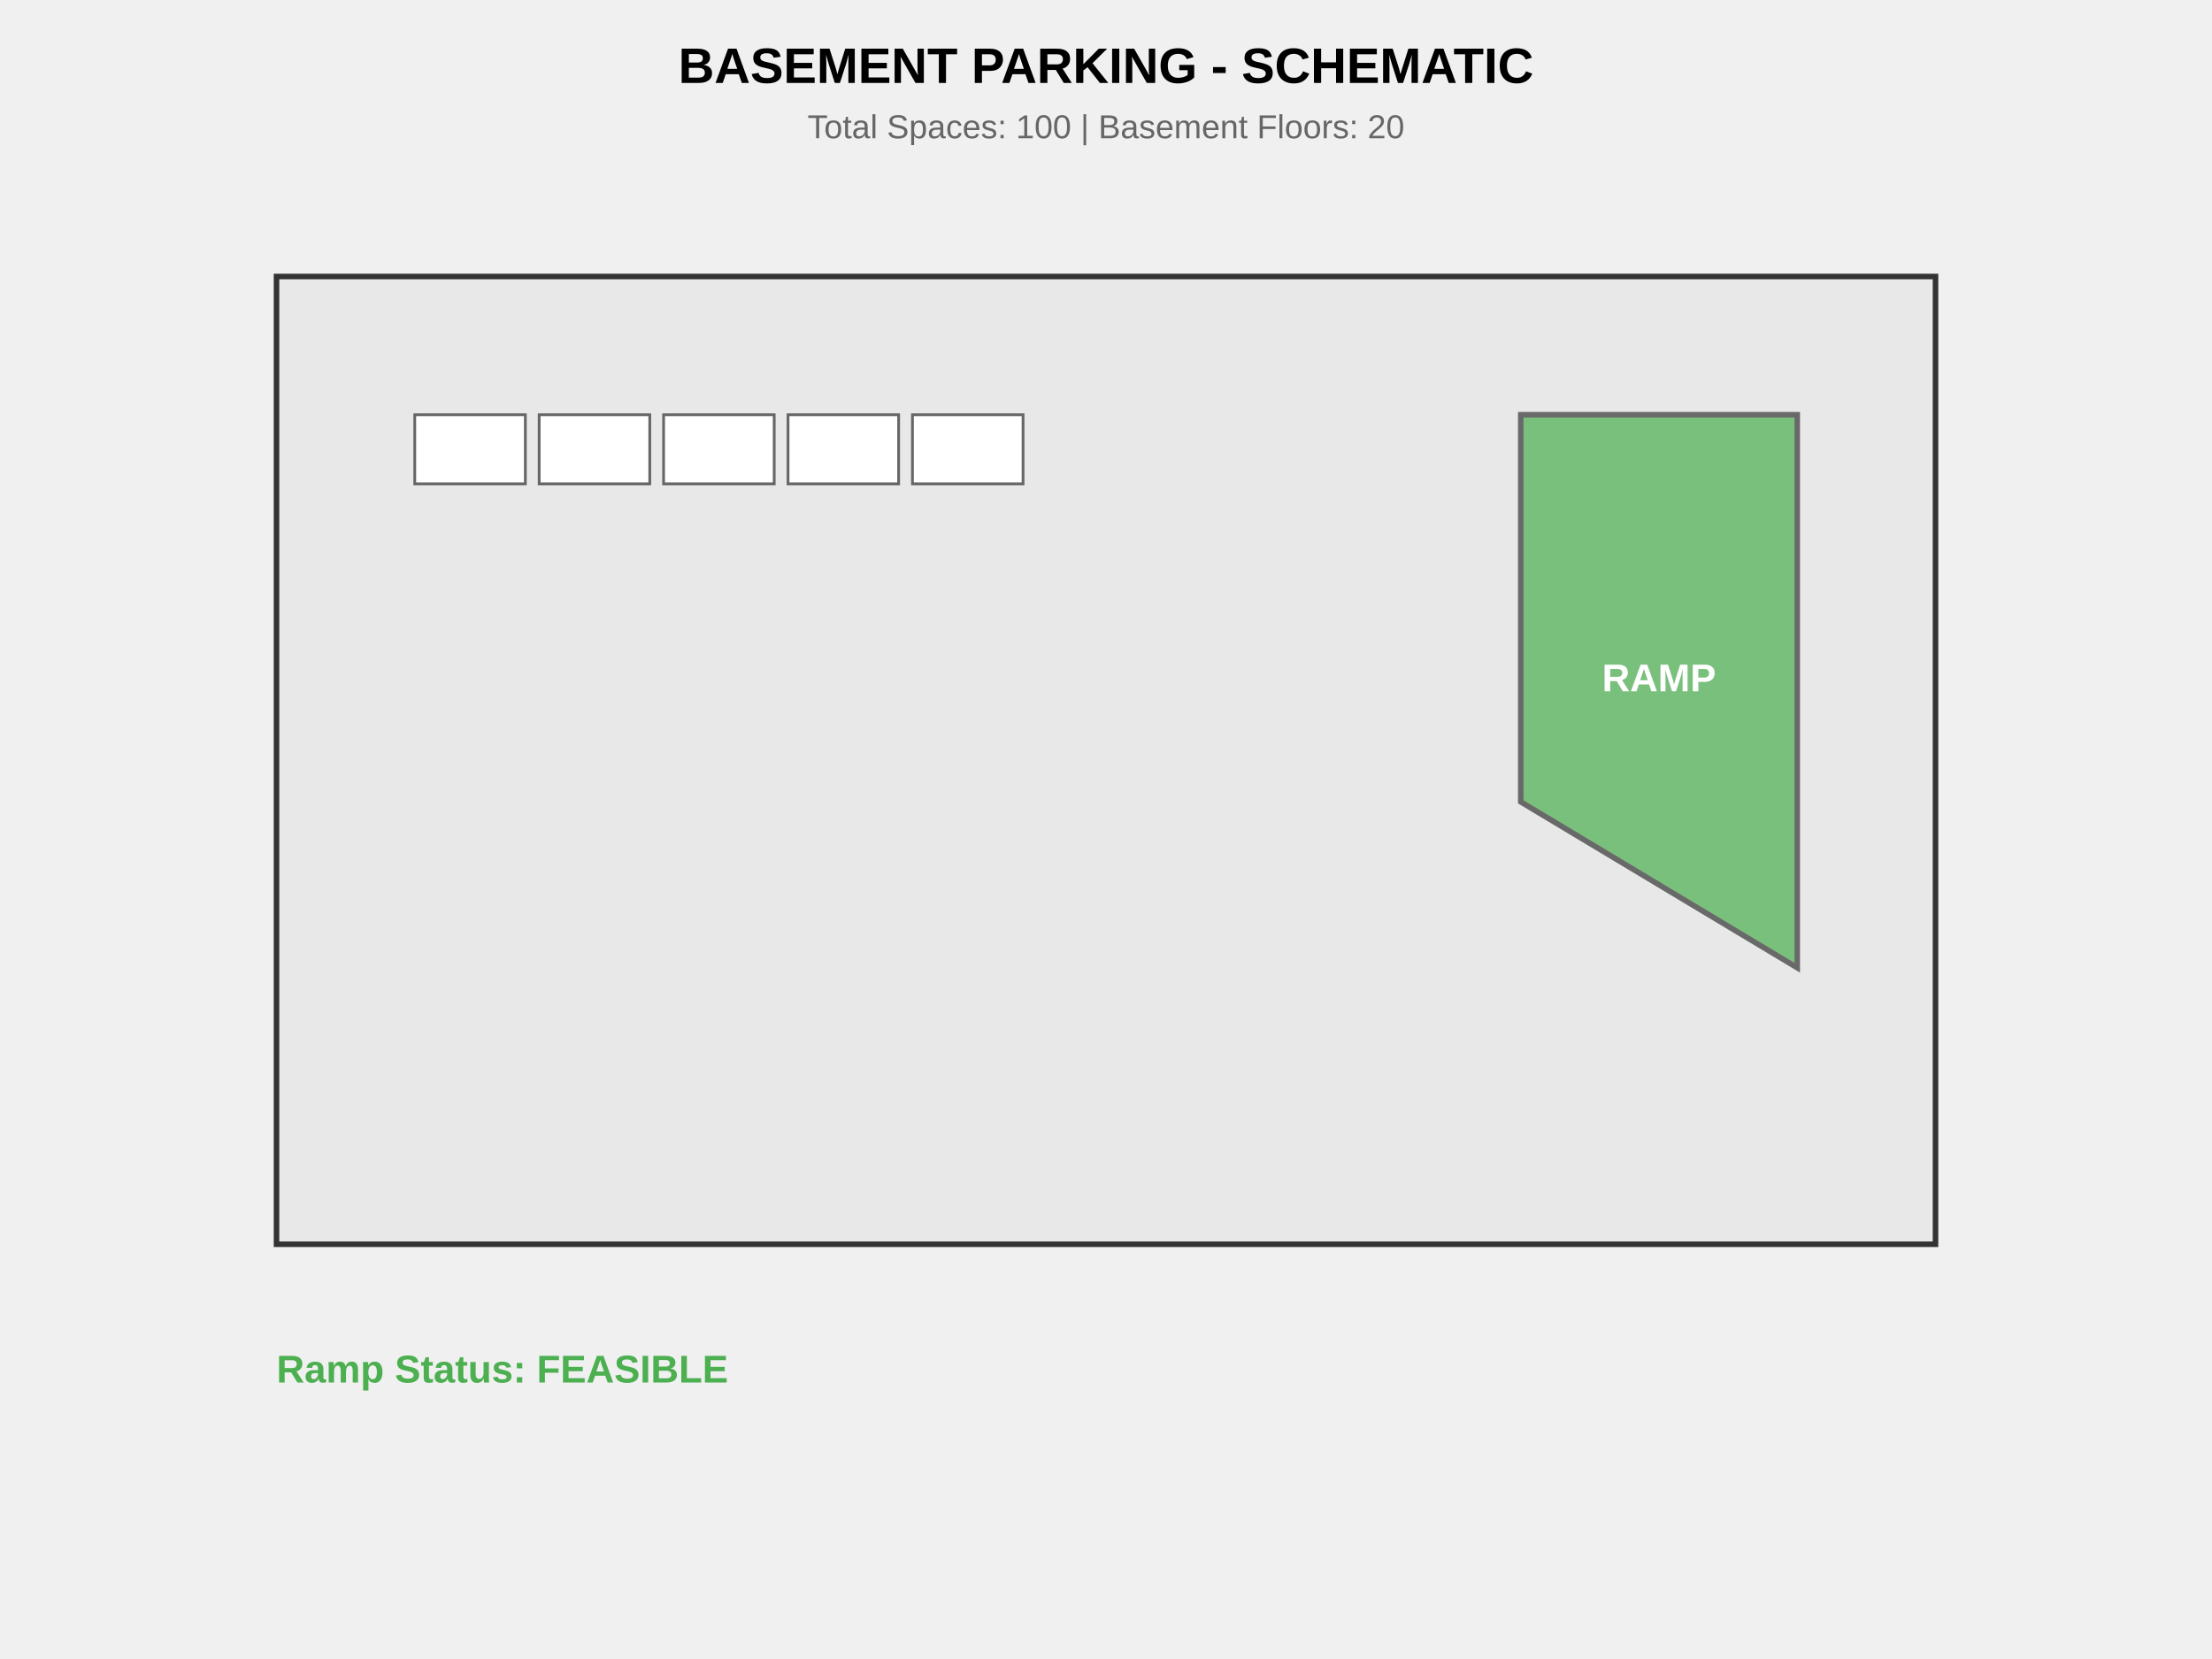
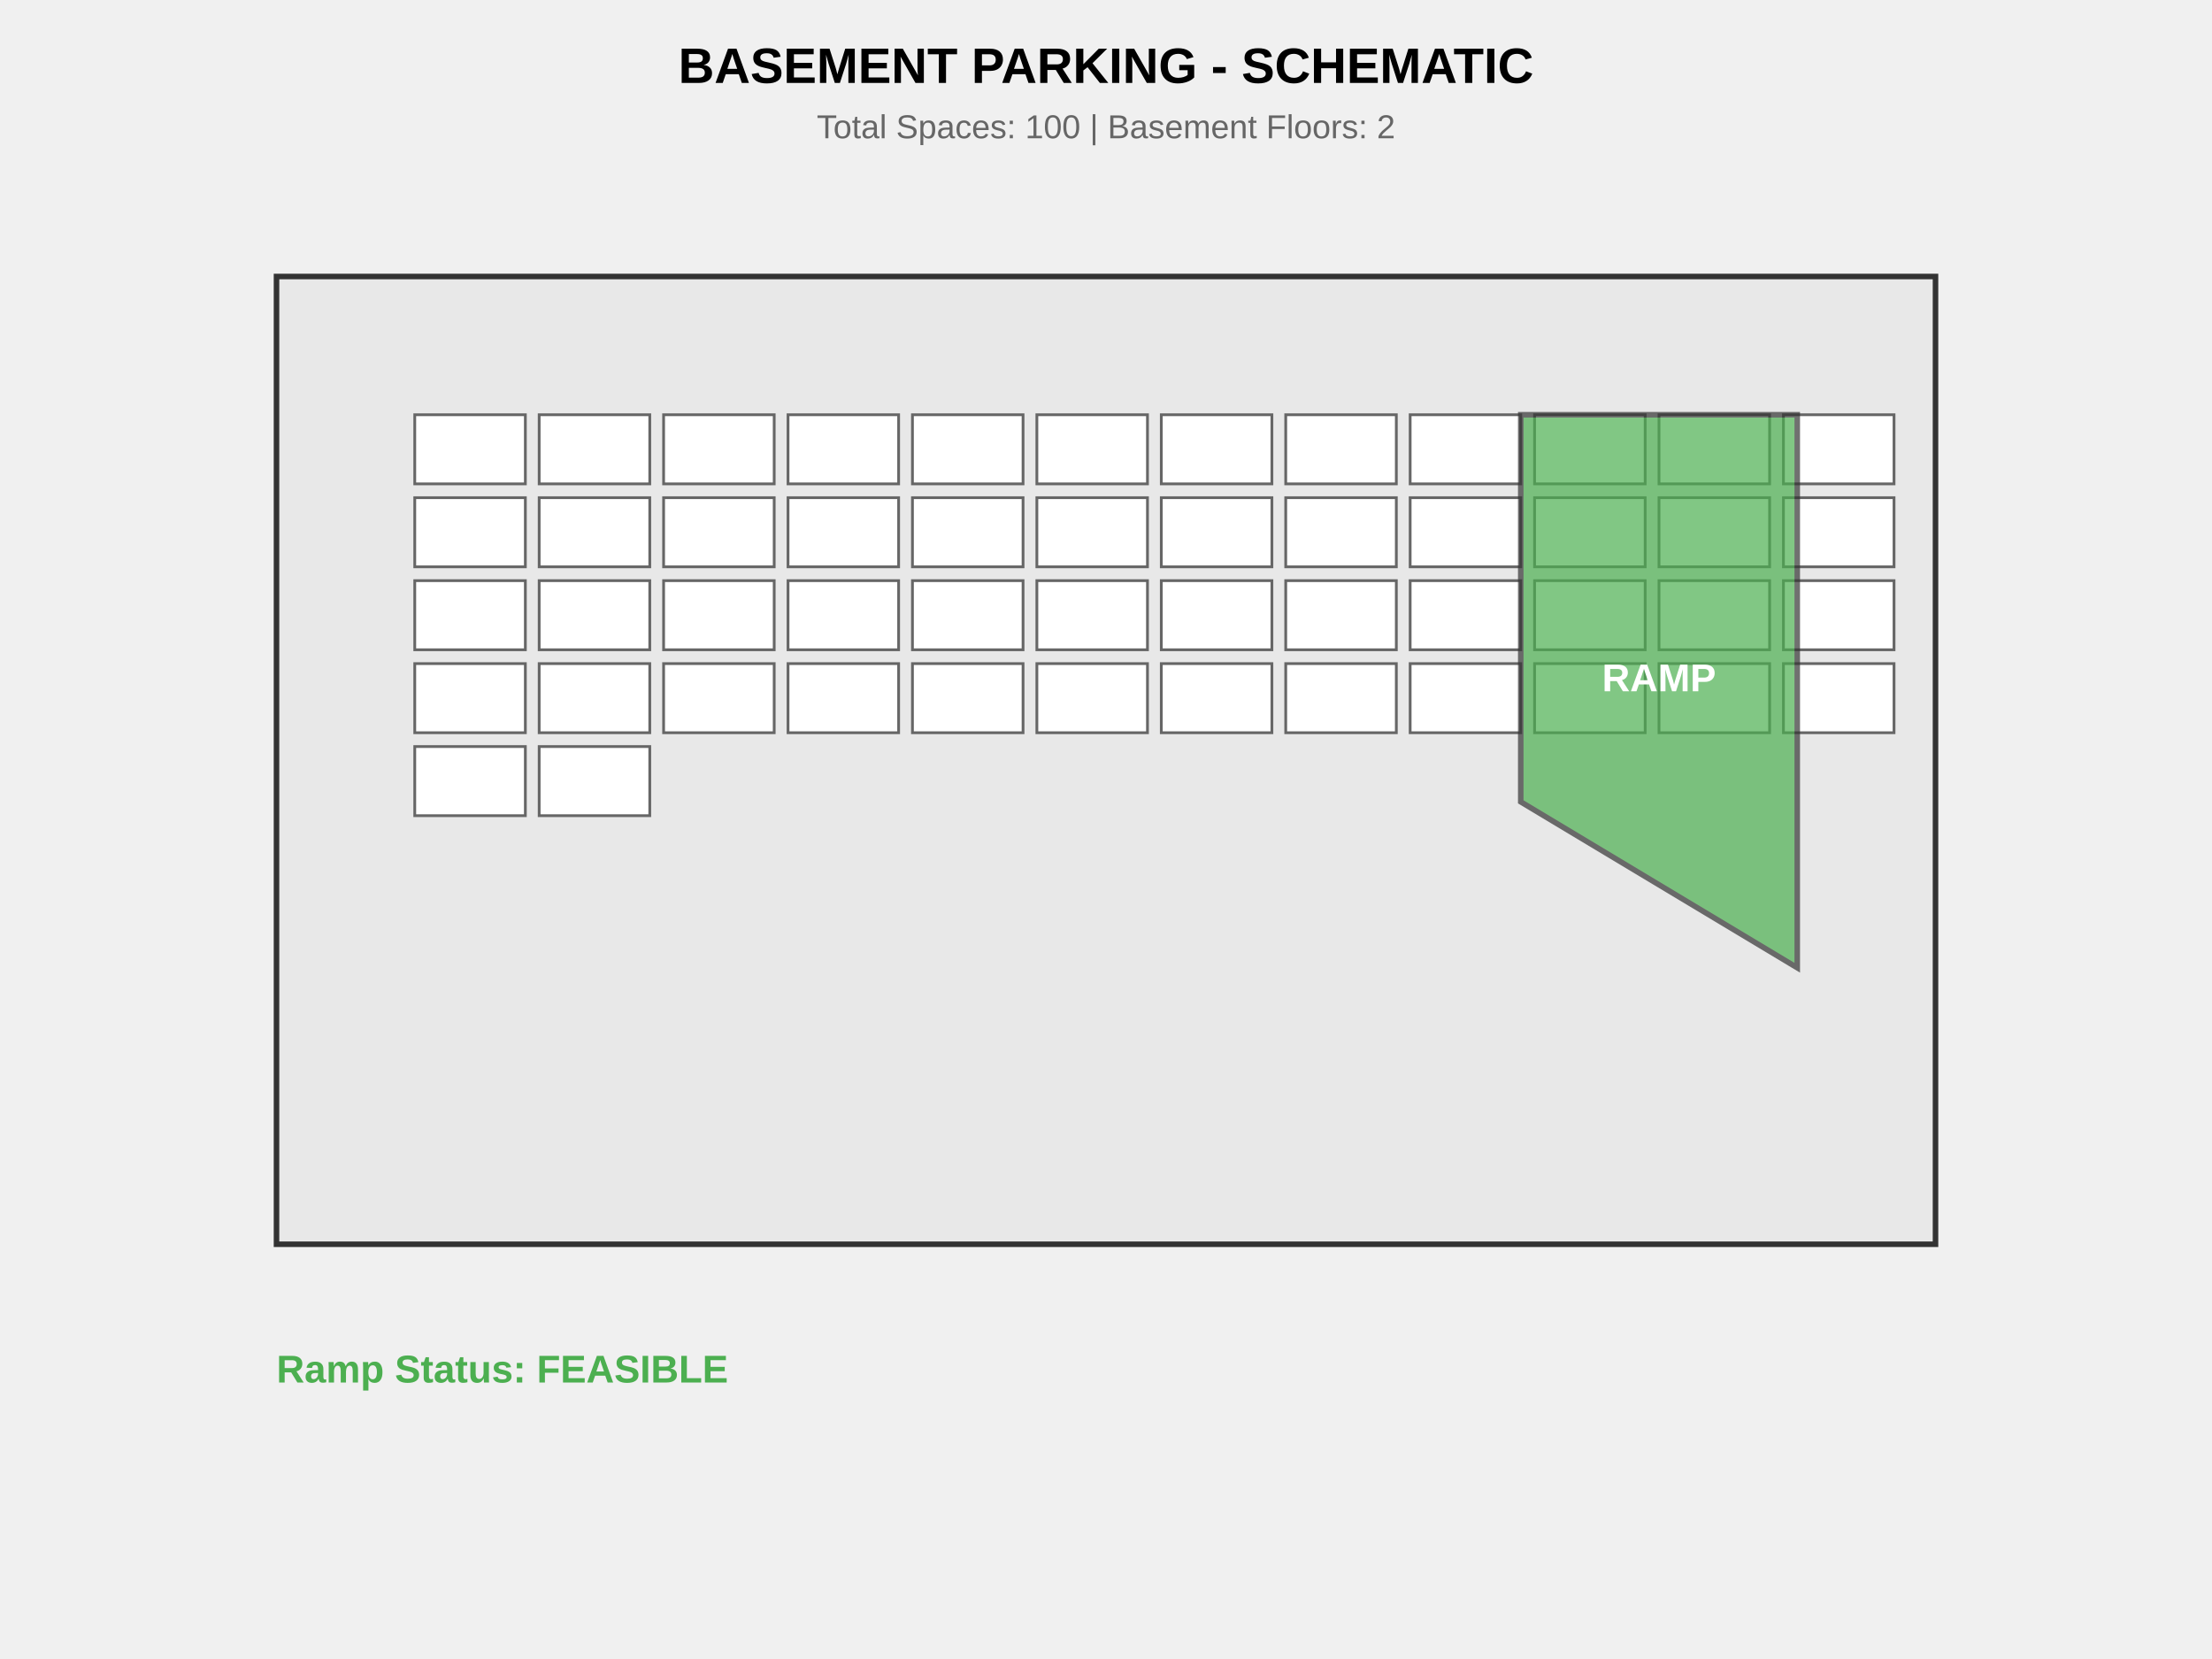
<svg xmlns="http://www.w3.org/2000/svg" width="800" height="600" viewBox="0 0 800 600">
  <defs>
    <style>
            text { font-family: Arial, sans-serif; }
            .title { font-size: 16px; font-weight: bold; }
            .label { font-size: 12px; }
            .small { font-size: 10px; fill: #666; }
        </style>
  </defs>
  <text x="400" y="30" font-size="18" font-family="Arial" fill="black" text-anchor="middle" font-weight="bold">BASEMENT PARKING - SCHEMATIC</text>
-   <text x="400" y="50" font-size="12" font-family="Arial" fill="#666" text-anchor="middle" font-weight="normal">Total Spaces: 100 | Basement Floors: 20</text>
+   <text x="400" y="50" font-size="12" font-family="Arial" fill="#666" text-anchor="middle" font-weight="normal">Total Spaces: 100 | Basement Floors: 2</text>
  <rect x="100" y="100" width="600" height="350" fill="#e8e8e8" stroke="#333" stroke-width="2" opacity="1.0" />
  <rect x="150" y="150" width="40" height="25" fill="white" stroke="#666" stroke-width="1" opacity="1.0" />
  <rect x="195" y="150" width="40" height="25" fill="white" stroke="#666" stroke-width="1" opacity="1.0" />
  <rect x="240" y="150" width="40" height="25" fill="white" stroke="#666" stroke-width="1" opacity="1.0" />
  <rect x="285" y="150" width="40" height="25" fill="white" stroke="#666" stroke-width="1" opacity="1.0" />
  <rect x="330" y="150" width="40" height="25" fill="white" stroke="#666" stroke-width="1" opacity="1.0" />
+   <rect x="375" y="150" width="40" height="25" fill="white" stroke="#666" stroke-width="1" opacity="1.0" />
+   <rect x="420" y="150" width="40" height="25" fill="white" stroke="#666" stroke-width="1" opacity="1.0" />
+   <rect x="465" y="150" width="40" height="25" fill="white" stroke="#666" stroke-width="1" opacity="1.0" />
+   <rect x="510" y="150" width="40" height="25" fill="white" stroke="#666" stroke-width="1" opacity="1.0" />
+   <rect x="555" y="150" width="40" height="25" fill="white" stroke="#666" stroke-width="1" opacity="1.0" />
+   <rect x="600" y="150" width="40" height="25" fill="white" stroke="#666" stroke-width="1" opacity="1.0" />
+   <rect x="645" y="150" width="40" height="25" fill="white" stroke="#666" stroke-width="1" opacity="1.0" />
+   <rect x="150" y="180" width="40" height="25" fill="white" stroke="#666" stroke-width="1" opacity="1.0" />
+   <rect x="195" y="180" width="40" height="25" fill="white" stroke="#666" stroke-width="1" opacity="1.0" />
+   <rect x="240" y="180" width="40" height="25" fill="white" stroke="#666" stroke-width="1" opacity="1.0" />
+   <rect x="285" y="180" width="40" height="25" fill="white" stroke="#666" stroke-width="1" opacity="1.0" />
+   <rect x="330" y="180" width="40" height="25" fill="white" stroke="#666" stroke-width="1" opacity="1.0" />
+   <rect x="375" y="180" width="40" height="25" fill="white" stroke="#666" stroke-width="1" opacity="1.0" />
+   <rect x="420" y="180" width="40" height="25" fill="white" stroke="#666" stroke-width="1" opacity="1.0" />
+   <rect x="465" y="180" width="40" height="25" fill="white" stroke="#666" stroke-width="1" opacity="1.0" />
+   <rect x="510" y="180" width="40" height="25" fill="white" stroke="#666" stroke-width="1" opacity="1.0" />
+   <rect x="555" y="180" width="40" height="25" fill="white" stroke="#666" stroke-width="1" opacity="1.0" />
+   <rect x="600" y="180" width="40" height="25" fill="white" stroke="#666" stroke-width="1" opacity="1.0" />
+   <rect x="645" y="180" width="40" height="25" fill="white" stroke="#666" stroke-width="1" opacity="1.0" />
+   <rect x="150" y="210" width="40" height="25" fill="white" stroke="#666" stroke-width="1" opacity="1.0" />
+   <rect x="195" y="210" width="40" height="25" fill="white" stroke="#666" stroke-width="1" opacity="1.0" />
+   <rect x="240" y="210" width="40" height="25" fill="white" stroke="#666" stroke-width="1" opacity="1.0" />
+   <rect x="285" y="210" width="40" height="25" fill="white" stroke="#666" stroke-width="1" opacity="1.0" />
+   <rect x="330" y="210" width="40" height="25" fill="white" stroke="#666" stroke-width="1" opacity="1.0" />
+   <rect x="375" y="210" width="40" height="25" fill="white" stroke="#666" stroke-width="1" opacity="1.0" />
+   <rect x="420" y="210" width="40" height="25" fill="white" stroke="#666" stroke-width="1" opacity="1.0" />
+   <rect x="465" y="210" width="40" height="25" fill="white" stroke="#666" stroke-width="1" opacity="1.0" />
+   <rect x="510" y="210" width="40" height="25" fill="white" stroke="#666" stroke-width="1" opacity="1.0" />
+   <rect x="555" y="210" width="40" height="25" fill="white" stroke="#666" stroke-width="1" opacity="1.0" />
+   <rect x="600" y="210" width="40" height="25" fill="white" stroke="#666" stroke-width="1" opacity="1.0" />
+   <rect x="645" y="210" width="40" height="25" fill="white" stroke="#666" stroke-width="1" opacity="1.0" />
+   <rect x="150" y="240" width="40" height="25" fill="white" stroke="#666" stroke-width="1" opacity="1.0" />
+   <rect x="195" y="240" width="40" height="25" fill="white" stroke="#666" stroke-width="1" opacity="1.0" />
+   <rect x="240" y="240" width="40" height="25" fill="white" stroke="#666" stroke-width="1" opacity="1.0" />
+   <rect x="285" y="240" width="40" height="25" fill="white" stroke="#666" stroke-width="1" opacity="1.0" />
+   <rect x="330" y="240" width="40" height="25" fill="white" stroke="#666" stroke-width="1" opacity="1.0" />
+   <rect x="375" y="240" width="40" height="25" fill="white" stroke="#666" stroke-width="1" opacity="1.0" />
+   <rect x="420" y="240" width="40" height="25" fill="white" stroke="#666" stroke-width="1" opacity="1.0" />
+   <rect x="465" y="240" width="40" height="25" fill="white" stroke="#666" stroke-width="1" opacity="1.0" />
+   <rect x="510" y="240" width="40" height="25" fill="white" stroke="#666" stroke-width="1" opacity="1.0" />
+   <rect x="555" y="240" width="40" height="25" fill="white" stroke="#666" stroke-width="1" opacity="1.0" />
+   <rect x="600" y="240" width="40" height="25" fill="white" stroke="#666" stroke-width="1" opacity="1.0" />
+   <rect x="645" y="240" width="40" height="25" fill="white" stroke="#666" stroke-width="1" opacity="1.0" />
+   <rect x="150" y="270" width="40" height="25" fill="white" stroke="#666" stroke-width="1" opacity="1.0" />
+   <rect x="195" y="270" width="40" height="25" fill="white" stroke="#666" stroke-width="1" opacity="1.0" />
  <polygon points="550,150 650,150 650,350 550,290.0" fill="#4caf50" stroke="#333" stroke-width="2" opacity="0.7" />
  <text x="600.0" y="250.0" font-size="14" font-family="Arial" fill="white" text-anchor="middle" font-weight="bold">RAMP</text>
  <text x="100" y="500" font-size="14" font-family="Arial" fill="#4caf50" text-anchor="start" font-weight="bold">Ramp Status: FEASIBLE</text>
</svg>
